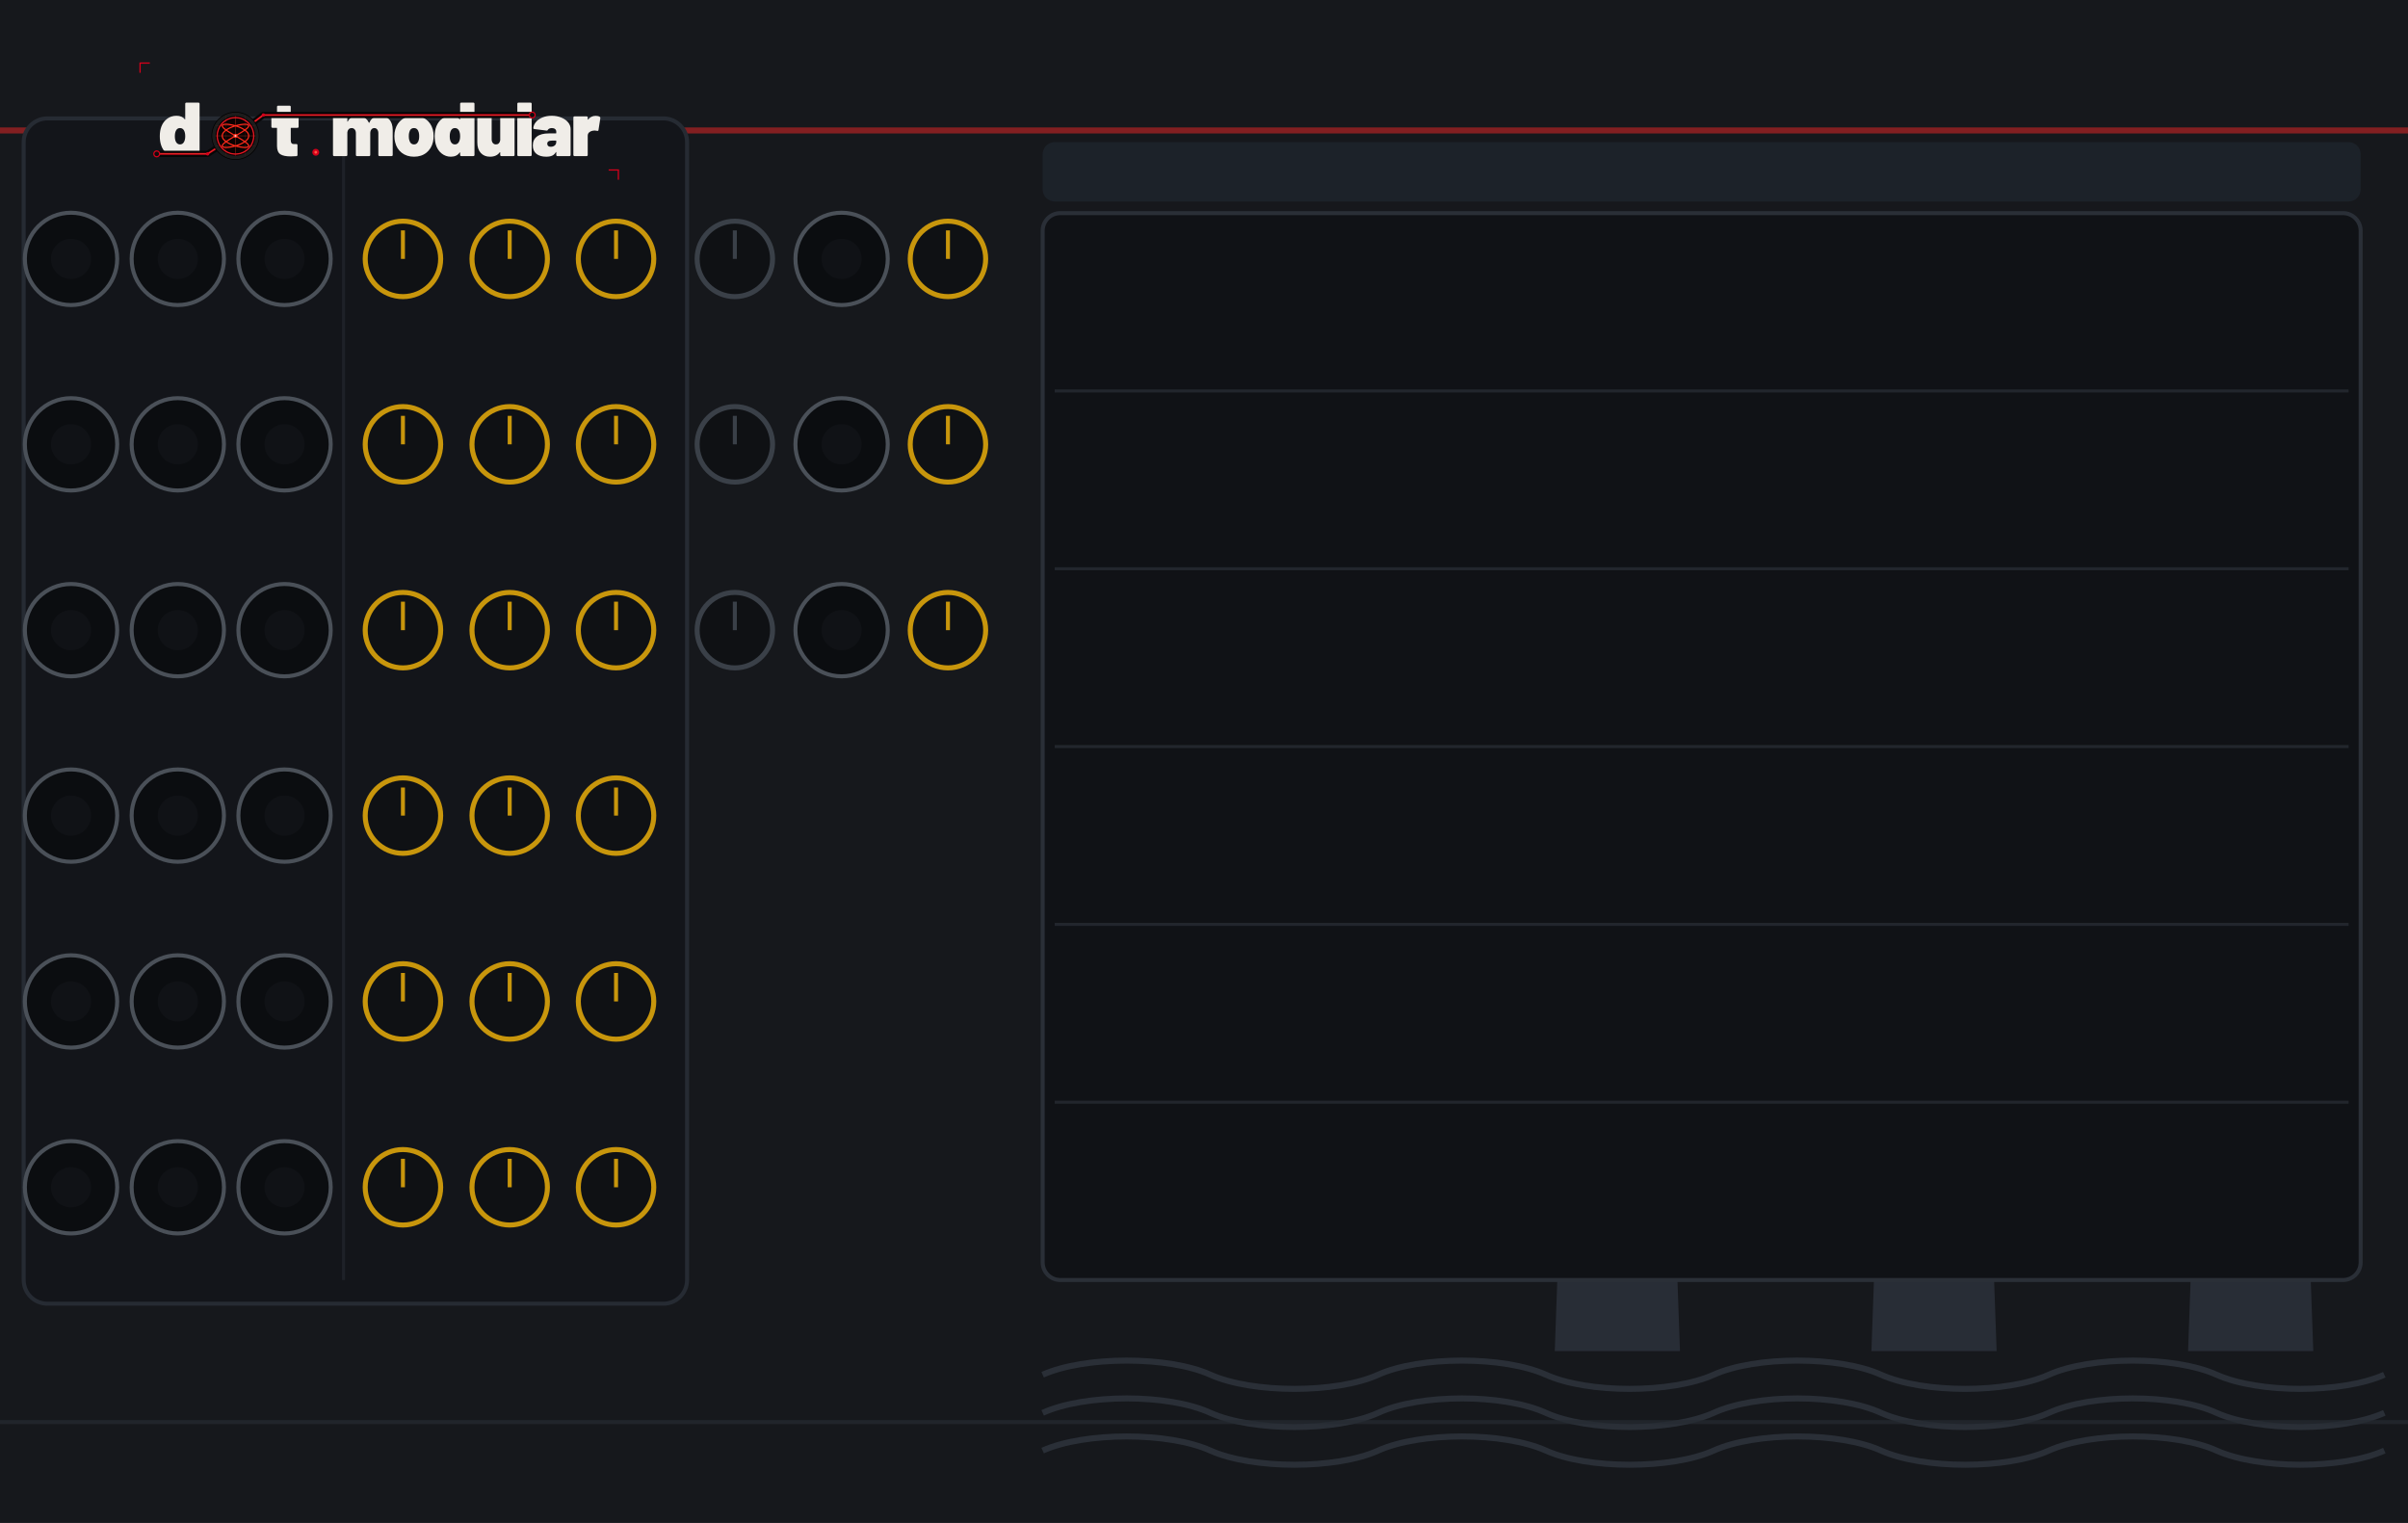
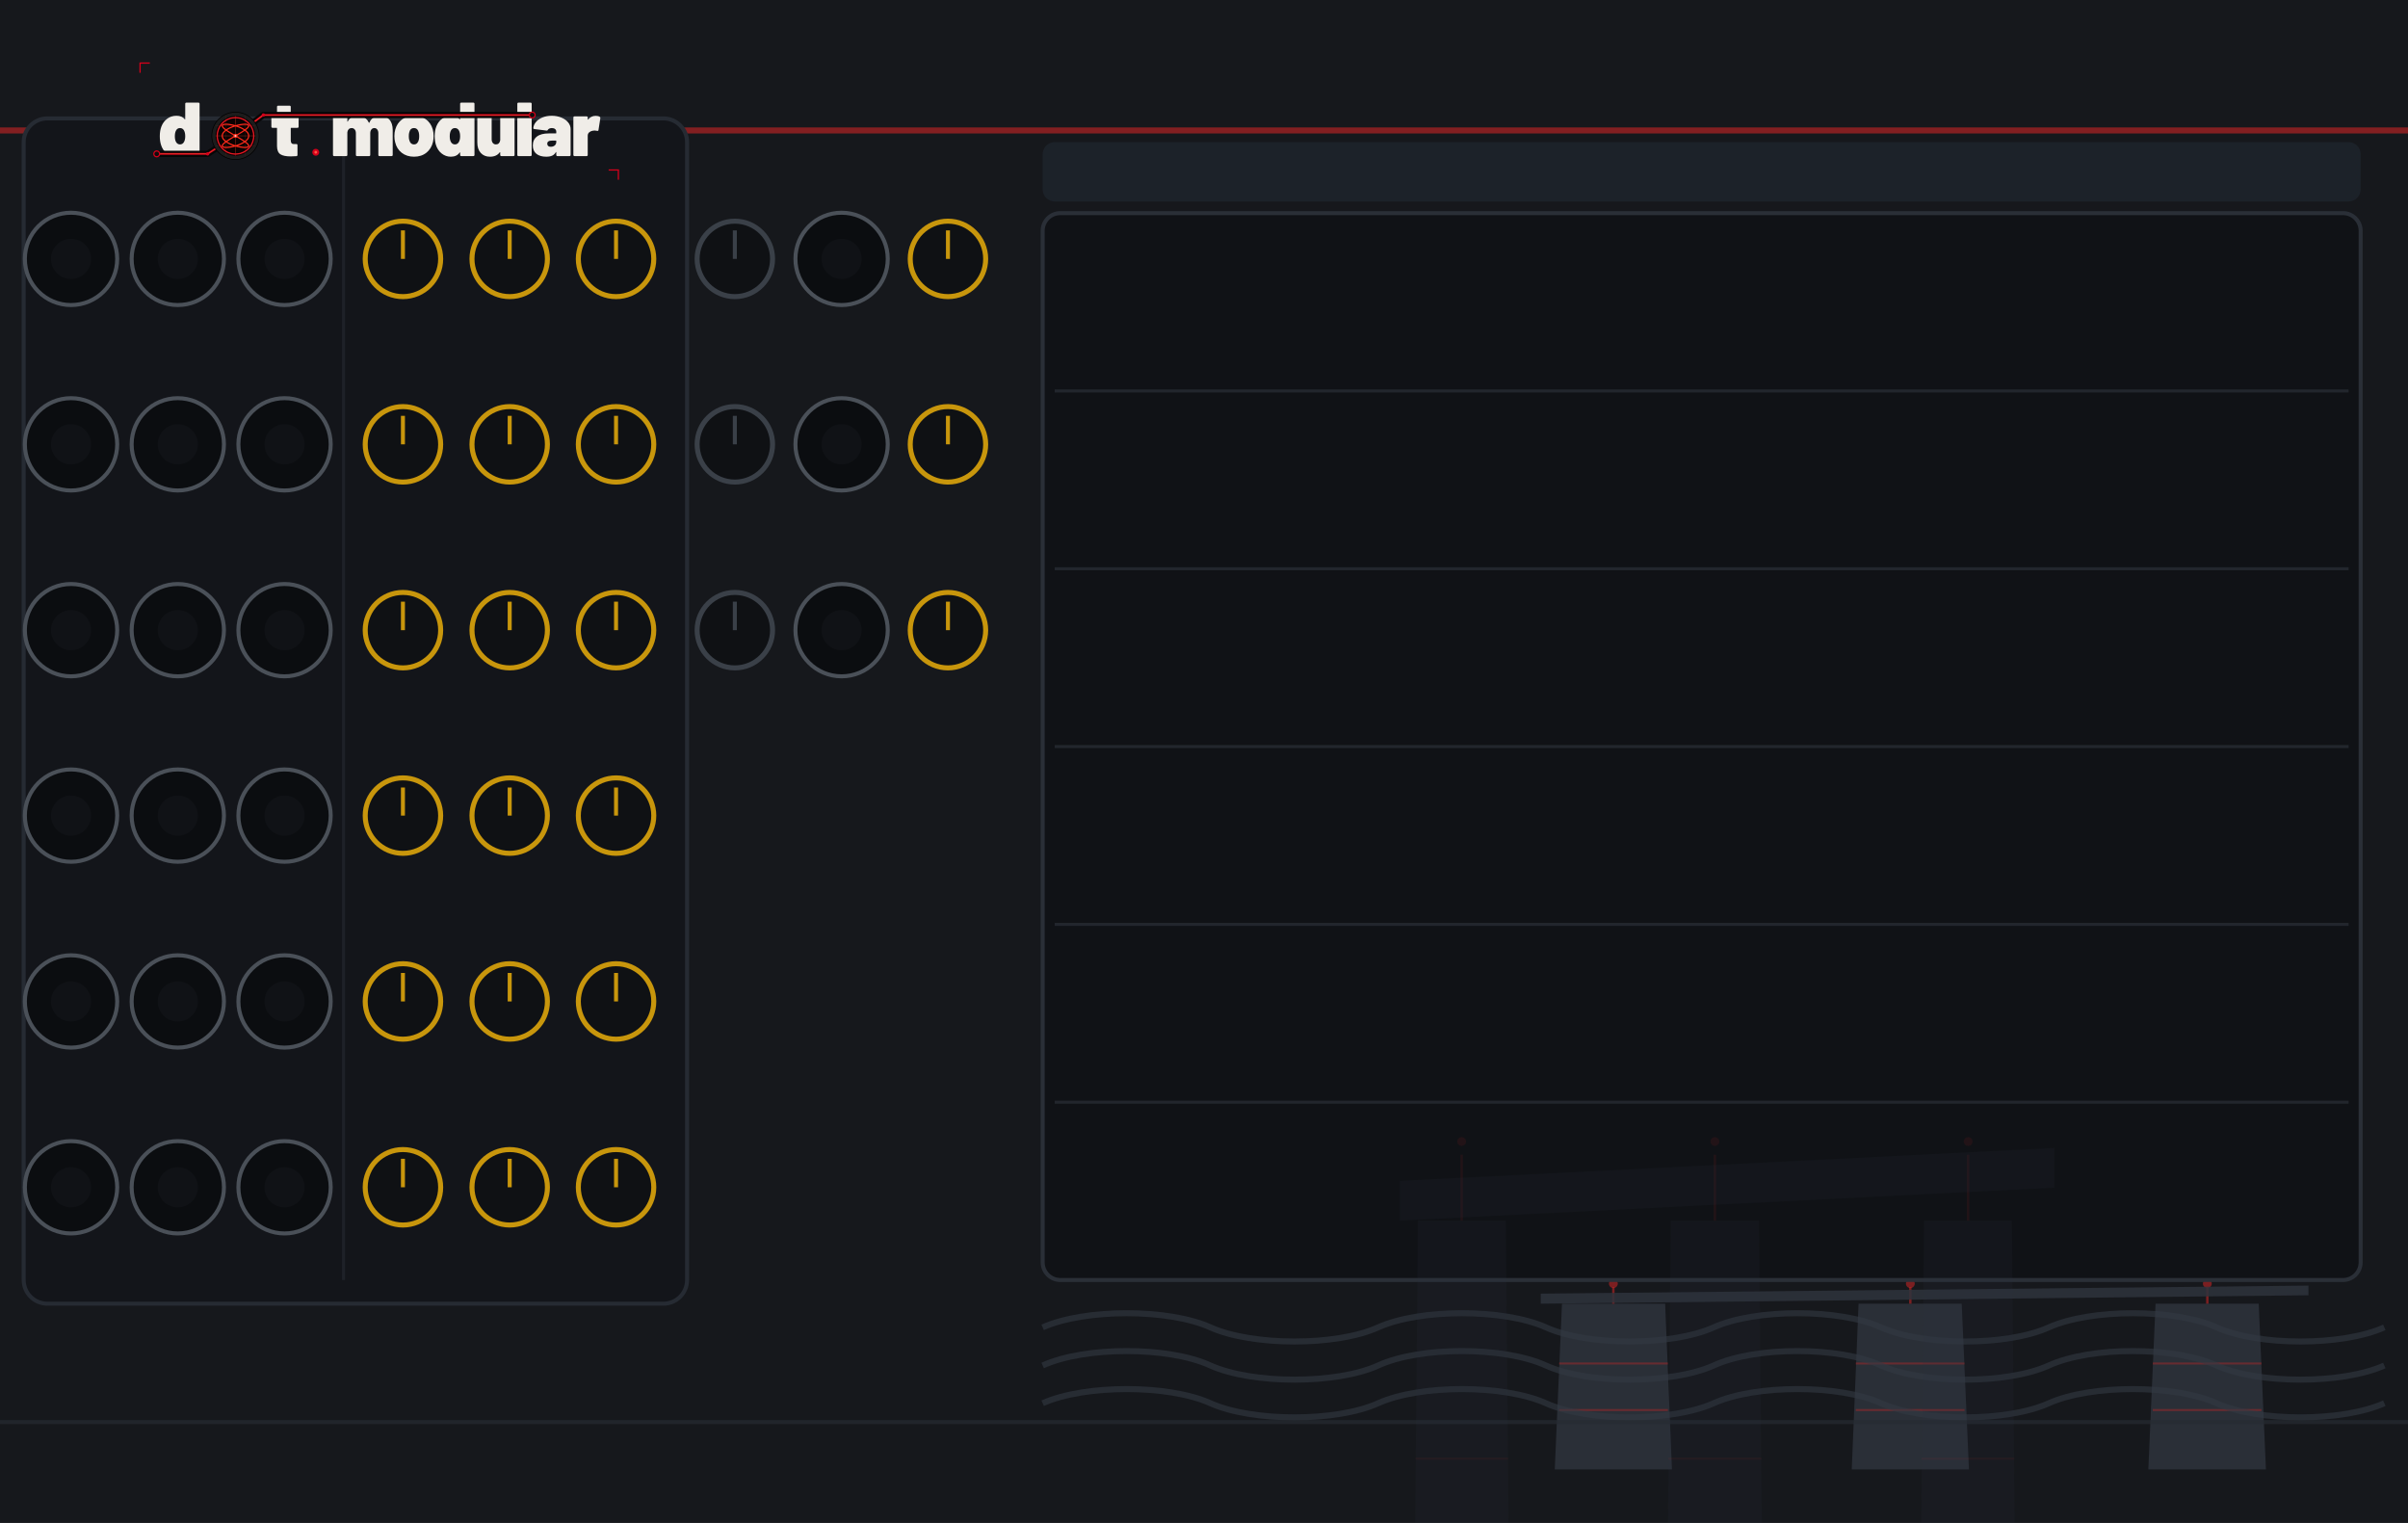
<svg xmlns="http://www.w3.org/2000/svg" width="600.0" height="379.43" viewBox="0 0 600.0 379.43">
  <g>
    <rect width="600.0" height="379.43" fill="#16181c" />
-     <polygon points="389.3,283.5 416.7,283.5 418.6,336.6 387.4,336.6" fill="#2e333c" fill-opacity="0.8" />
-     <line x1="388.5" y1="302.6" x2="417.5" y2="302.6" stroke="#dc2626" stroke-width="0.5" stroke-opacity="0.320" />
-     <line x1="388.5" y1="317.5" x2="417.5" y2="317.5" stroke="#dc2626" stroke-width="0.5" stroke-opacity="0.320" />
-     <line x1="403.0" y1="283.5" x2="403.0" y2="278.1" stroke="#dc2626" stroke-width="0.6" stroke-opacity="0.480" />
-     <circle cx="403.0" cy="277.1" r="1.1" fill="#dc2626" fill-opacity="0.480" />
-     <polygon points="468.2,283.5 495.6,283.5 497.5,336.6 466.3,336.6" fill="#2e333c" fill-opacity="0.8" />
-     <line x1="467.4" y1="302.6" x2="496.4" y2="302.6" stroke="#dc2626" stroke-width="0.5" stroke-opacity="0.320" />
-     <line x1="467.4" y1="317.5" x2="496.4" y2="317.5" stroke="#dc2626" stroke-width="0.5" stroke-opacity="0.320" />
-     <line x1="481.9" y1="283.5" x2="481.9" y2="278.1" stroke="#dc2626" stroke-width="0.6" stroke-opacity="0.480" />
-     <circle cx="481.9" cy="277.1" r="1.1" fill="#dc2626" fill-opacity="0.480" />
-     <polygon points="547.1,283.5 574.5,283.5 576.4,336.6 545.2,336.6" fill="#2e333c" fill-opacity="0.8" />
-     <line x1="546.3" y1="302.6" x2="575.3" y2="302.6" stroke="#dc2626" stroke-width="0.5" stroke-opacity="0.320" />
-     <line x1="546.3" y1="317.5" x2="575.3" y2="317.5" stroke="#dc2626" stroke-width="0.5" stroke-opacity="0.320" />
-     <line x1="560.8" y1="283.5" x2="560.8" y2="278.1" stroke="#dc2626" stroke-width="0.6" stroke-opacity="0.480" />
-     <circle cx="560.8" cy="277.1" r="1.1" fill="#dc2626" fill-opacity="0.480" />
-     <polygon points="383.6,280.3 587.7,277.6 587.7,280.8 383.6,283.5" fill="#2e333c" fill-opacity="0.8" />
-     <path d="M 259.8 342.5 C 270.3 337.8 291.2 337.8 301.6 342.5 C 312.1 347.2 333.0 347.2 343.4 342.5 C 353.8 337.8 374.7 337.8 385.2 342.5 C 395.6 347.2 416.5 347.2 427.0 342.5 C 437.4 337.8 458.3 337.8 468.7 342.5 C 479.2 347.2 500.1 347.2 510.5 342.5 C 521.0 337.8 541.9 337.8 552.3 342.5 C 562.8 347.2 583.6 347.2 594.1 342.5 " fill="none" stroke="#333944" stroke-width="1.5" stroke-opacity="0.7" />
-     <path d="M 259.8 352.0 C 270.3 347.2 291.2 347.2 301.6 352.0 C 312.1 356.7 333.0 356.7 343.4 352.0 C 353.8 347.2 374.7 347.2 385.2 352.0 C 395.6 356.7 416.5 356.7 427.0 352.0 C 437.4 347.2 458.3 347.2 468.7 352.0 C 479.2 356.7 500.1 356.7 510.5 352.0 C 521.0 347.2 541.9 347.2 552.3 352.0 C 562.8 356.7 583.6 356.7 594.1 352.0 " fill="none" stroke="#333944" stroke-width="1.5" stroke-opacity="0.7" />
-     <path d="M 259.8 361.4 C 270.3 356.7 291.2 356.7 301.6 361.4 C 312.1 366.1 333.0 366.1 343.4 361.4 C 353.8 356.7 374.7 356.7 385.2 361.4 C 395.6 366.1 416.5 366.1 427.0 361.4 C 437.4 356.7 458.3 356.7 468.7 361.4 C 479.2 366.1 500.1 366.1 510.5 361.4 C 521.0 356.7 541.9 356.7 552.3 361.4 C 562.8 366.1 583.6 366.1 594.1 361.4 " fill="none" stroke="#333944" stroke-width="1.5" stroke-opacity="0.7" />
+     <polygon points="389.2,324.8 414.9,324.8 416.6,366.1 387.4,366.1" fill="#2e333c" fill-opacity="0.85" />
+     <line x1="388.5" y1="339.7" x2="415.6" y2="339.7" stroke="#dc2626" stroke-width="0.5" stroke-opacity="0.340" />
+     <line x1="388.5" y1="351.3" x2="415.6" y2="351.3" stroke="#dc2626" stroke-width="0.5" stroke-opacity="0.340" />
+     <line x1="402.0" y1="324.8" x2="402.0" y2="320.7" stroke="#dc2626" stroke-width="0.6" stroke-opacity="0.510" />
+     <circle cx="402.0" cy="319.8" r="1.1" fill="#dc2626" fill-opacity="0.510" />
+     <polygon points="463.1,324.8 488.8,324.8 490.6,366.1 461.4,366.1" fill="#2e333c" fill-opacity="0.85" />
+     <line x1="462.4" y1="339.7" x2="489.5" y2="339.7" stroke="#dc2626" stroke-width="0.5" stroke-opacity="0.340" />
+     <line x1="462.4" y1="351.3" x2="489.5" y2="351.3" stroke="#dc2626" stroke-width="0.5" stroke-opacity="0.340" />
+     <line x1="476.0" y1="324.8" x2="476.0" y2="320.7" stroke="#dc2626" stroke-width="0.6" stroke-opacity="0.510" />
+     <circle cx="476.0" cy="319.8" r="1.1" fill="#dc2626" fill-opacity="0.510" />
+     <polygon points="537.1,324.8 562.8,324.8 564.6,366.1 535.3,366.1" fill="#2e333c" fill-opacity="0.85" />
+     <line x1="536.4" y1="339.7" x2="563.5" y2="339.7" stroke="#dc2626" stroke-width="0.5" stroke-opacity="0.340" />
+     <line x1="536.4" y1="351.3" x2="563.5" y2="351.3" stroke="#dc2626" stroke-width="0.5" stroke-opacity="0.340" />
+     <line x1="550.0" y1="324.8" x2="550.0" y2="320.7" stroke="#dc2626" stroke-width="0.6" stroke-opacity="0.510" />
+     <circle cx="550.0" cy="319.8" r="1.1" fill="#dc2626" fill-opacity="0.510" />
+     <polygon points="383.9,322.3 575.2,320.3 575.2,322.7 383.9,324.8" fill="#2e333c" fill-opacity="0.85" />
+     <path d="M 259.8 330.7 C 270.3 326.0 291.2 326.0 301.6 330.7 C 312.1 335.4 333.0 335.4 343.4 330.7 C 353.8 326.0 374.7 326.0 385.2 330.7 C 395.6 335.4 416.5 335.4 427.0 330.7 C 437.4 326.0 458.3 326.0 468.7 330.7 C 479.2 335.4 500.1 335.4 510.5 330.7 C 521.0 326.0 541.9 326.0 552.3 330.7 C 562.8 335.4 583.6 335.4 594.1 330.7 " fill="none" stroke="#333944" stroke-width="1.5" stroke-opacity="0.6" />
+     <path d="M 259.8 340.2 C 270.3 335.4 291.2 335.4 301.6 340.2 C 312.1 344.9 333.0 344.9 343.4 340.2 C 353.8 335.4 374.7 335.4 385.2 340.2 C 395.6 344.9 416.5 344.9 427.0 340.2 C 437.4 335.4 458.3 335.4 468.7 340.2 C 479.2 344.9 500.1 344.9 510.5 340.2 C 521.0 335.4 541.9 335.4 552.3 340.2 C 562.8 344.9 583.6 344.9 594.1 340.2 " fill="none" stroke="#333944" stroke-width="1.5" stroke-opacity="0.6" />
+     <path d="M 259.8 349.6 C 270.3 344.9 291.2 344.9 301.6 349.6 C 312.1 354.3 333.0 354.3 343.4 349.6 C 353.8 344.9 374.7 344.9 385.2 349.6 C 395.6 354.3 416.5 354.3 427.0 349.6 C 437.4 344.9 458.3 344.9 468.7 349.6 C 479.2 354.3 500.1 354.3 510.5 349.6 C 521.0 344.9 541.9 344.9 552.3 349.6 C 562.8 354.3 583.6 354.3 594.1 349.6 " fill="none" stroke="#333944" stroke-width="1.5" stroke-opacity="0.6" />
    <line x1="0" y1="32.5" x2="600.0" y2="32.5" stroke="#dc2626" stroke-width="1.5" stroke-opacity="0.55" />
    <line x1="0" y1="354.3" x2="600.0" y2="354.3" stroke="#262b33" stroke-width="1" stroke-opacity="0.7" />
    <rect x="5.9" y="29.5" width="165.3" height="295.3" rx="5.9" fill="#13151a" stroke="#262b33" stroke-width="1" />
    <line x1="85.6" y1="35.4" x2="85.6" y2="318.9" stroke="#262b33" stroke-width="0.75" stroke-opacity="0.6" />
    <rect x="259.8" y="35.4" width="328.4" height="14.8" rx="3.0" fill="#202833" fill-opacity="0.6" />
    <rect x="259.8" y="53.1" width="328.4" height="265.8" rx="4.4" fill="#101216" stroke="#2a2f37" stroke-width="1" />
+     <polygon points="353.3,304.1 375.2,304.1 376.7,468.9 351.8,468.9" fill="#2e333c" fill-opacity="0.15" />
+     <line x1="352.7" y1="363.4" x2="375.8" y2="363.4" stroke="#dc2626" stroke-width="0.5" stroke-opacity="0.060" />
+     <line x1="352.7" y1="409.6" x2="375.8" y2="409.6" stroke="#dc2626" stroke-width="0.5" stroke-opacity="0.060" />
+     <line x1="364.2" y1="304.1" x2="364.2" y2="287.7" stroke="#dc2626" stroke-width="0.6" stroke-opacity="0.090" />
+     <circle cx="364.2" cy="284.4" r="1.1" fill="#dc2626" fill-opacity="0.090" />
+     <polygon points="416.3,304.1 438.3,304.1 439.8,468.9 414.8,468.9" fill="#2e333c" fill-opacity="0.15" />
+     <line x1="415.7" y1="363.4" x2="438.9" y2="363.4" stroke="#dc2626" stroke-width="0.5" stroke-opacity="0.060" />
+     <line x1="415.7" y1="409.6" x2="438.9" y2="409.6" stroke="#dc2626" stroke-width="0.5" stroke-opacity="0.060" />
+     <line x1="427.3" y1="304.1" x2="427.3" y2="287.7" stroke="#dc2626" stroke-width="0.6" stroke-opacity="0.090" />
+     <circle cx="427.3" cy="284.4" r="1.1" fill="#dc2626" fill-opacity="0.090" />
+     <polygon points="479.4,304.1 501.3,304.1 502.8,468.9 477.9,468.9" fill="#2e333c" fill-opacity="0.15" />
+     <line x1="478.8" y1="363.4" x2="501.9" y2="363.4" stroke="#dc2626" stroke-width="0.5" stroke-opacity="0.060" />
+     <line x1="478.8" y1="409.6" x2="501.9" y2="409.6" stroke="#dc2626" stroke-width="0.5" stroke-opacity="0.060" />
+     <line x1="490.4" y1="304.1" x2="490.4" y2="287.7" stroke="#dc2626" stroke-width="0.6" stroke-opacity="0.090" />
+     <circle cx="490.4" cy="284.4" r="1.1" fill="#dc2626" fill-opacity="0.090" />
+     <polygon points="348.8,294.2 511.9,286.0 511.9,295.9 348.8,304.1" fill="#2e333c" fill-opacity="0.15" />
    <line x1="262.8" y1="97.4" x2="585.2" y2="97.4" stroke="#2a2f37" stroke-width="0.75" stroke-opacity="0.7" />
    <line x1="262.8" y1="141.7" x2="585.2" y2="141.7" stroke="#2a2f37" stroke-width="0.75" stroke-opacity="0.7" />
    <line x1="262.8" y1="186.0" x2="585.2" y2="186.0" stroke="#2a2f37" stroke-width="0.75" stroke-opacity="0.7" />
    <line x1="262.8" y1="230.3" x2="585.2" y2="230.3" stroke="#2a2f37" stroke-width="0.75" stroke-opacity="0.7" />
    <line x1="262.8" y1="274.6" x2="585.2" y2="274.6" stroke="#2a2f37" stroke-width="0.75" stroke-opacity="0.7" />
  </g>
  <g>
    <g transform="translate(32.48,13.29) scale(0.17297)">
      <g transform="translate(40.00,148.00) scale(0.11,-0.11)">
        <path d="M370 700H528Q535 700 539.0 696.0Q543 692 543 685V15Q543 8 539.0 4.0Q535 0 528 0H370Q363 0 359.0 4.0Q355 8 355 15V45Q355 48 353.0 49.0Q351 50 349 47Q312 -8 233 -8Q166 -8 112.5 34.5Q59 77 37 150Q22 200 22 262Q22 334 44 390Q68 451 119.0 489.5Q170 528 241 528Q314 528 349 482Q351 480 353.0 480.5Q355 481 355 484V685Q355 692 359.0 696.0Q363 700 370 700ZM355 259Q355 307 339 336Q321 367 287 367Q251 367 234 334Q219 306 219 259Q219 214 234 186Q252 153 287 153Q322 153 340 187Q355 216 355 259Z" fill="#f0ede8" />
      </g>
      <g transform="translate(201.37,148.00) scale(0.11,-0.11)">
        <path d="M358 370H275Q270 370 270 365V208Q270 158 306 158H343Q350 158 354.0 154.0Q358 150 358 143V15Q358 1 343 -1Q304 -4 268 -4Q177 -4 134.0 24.0Q91 52 90 130V365Q90 370 85 370H31Q24 370 20.0 374.0Q16 378 16 385V505Q16 512 20.0 516.0Q24 520 31 520H85Q90 520 90 525V645Q90 652 94.0 656.0Q98 660 105 660H255Q262 660 266.0 656.0Q270 652 270 645V525Q270 520 275 520H358Q365 520 369.0 516.0Q373 512 373 505V385Q373 378 369.0 374.0Q365 370 358 370Z" fill="#f0ede8" />
      </g>
      <g transform="translate(288.27,148.00) scale(0.11,-0.11)">
        <path d="M815 341V15Q815 8 811.0 4.0Q807 0 800 0H642Q635 0 631.0 4.0Q627 8 627 15V300Q627 330 612.5 348.5Q598 367 575 367Q551 367 536.0 348.5Q521 330 521 300V15Q521 8 517.0 4.0Q513 0 506 0H348Q341 0 337.0 4.0Q333 8 333 15V300Q333 330 317.5 348.5Q302 367 277 367Q255 367 240.5 353.5Q226 340 222 317Q221 315 221 311V15Q221 8 217.0 4.0Q213 0 206 0H48Q41 0 37.0 4.0Q33 8 33 15V505Q33 512 37.0 516.0Q41 520 48 520H206Q213 520 217.0 516.0Q221 512 221 505V455Q221 451 223.0 451.0Q225 451 227 454Q265 528 355 528Q406 528 444.5 504.5Q483 481 503 437Q506 432 509 438Q529 483 564.5 505.5Q600 528 648 528Q727 528 771.0 479.0Q815 430 815 341Z" fill="#f0ede8" />
      </g>
      <g transform="translate(377.92,148.00) scale(0.11,-0.11)">
        <path d="M32 181Q22 217 22 261Q22 310 34 350Q58 433 122.5 480.5Q187 528 280 528Q373 528 436.5 480.5Q500 433 524 352Q536 310 536 263Q536 225 528 187Q507 97 441.5 44.5Q376 -8 279 -8Q184 -8 118.5 43.0Q53 94 32 181ZM343 217Q347 236 347 262Q347 285 342 308Q327 367 279 367Q229 367 216 308Q211 291 211 262Q211 236 215 217Q230 153 279 153Q305 153 321.0 170.5Q337 188 343 217Z" fill="#f0ede8" />
      </g>
      <g transform="translate(436.00,148.00) scale(0.11,-0.11)">
        <path d="M370 700H528Q535 700 539.0 696.0Q543 692 543 685V15Q543 8 539.0 4.0Q535 0 528 0H370Q363 0 359.0 4.0Q355 8 355 15V45Q355 48 353.0 49.0Q351 50 349 47Q312 -8 233 -8Q166 -8 112.5 34.5Q59 77 37 150Q22 200 22 262Q22 334 44 390Q68 451 119.0 489.5Q170 528 241 528Q314 528 349 482Q351 480 353.0 480.5Q355 481 355 484V685Q355 692 359.0 696.0Q363 700 370 700ZM355 259Q355 307 339 336Q321 367 287 367Q251 367 234 334Q219 306 219 259Q219 214 234 186Q252 153 287 153Q322 153 340 187Q355 216 355 259Z" fill="#f0ede8" />
      </g>
      <g transform="translate(496.39,148.00) scale(0.11,-0.11)">
        <path d="M346 520H504Q511 520 515.0 516.0Q519 512 519 505V15Q519 8 515.0 4.0Q511 0 504 0H346Q339 0 335.0 4.0Q331 8 331 15V48Q331 51 329.0 52.0Q327 53 325 50Q284 -8 197 -8Q121 -8 76.0 41.5Q31 91 31 179V505Q31 512 35.0 516.0Q39 520 46 520H204Q211 520 215.0 516.0Q219 512 219 505V220Q219 190 234.5 171.5Q250 153 275 153Q297 153 311.5 166.5Q326 180 330 203Q331 205 331 209V505Q331 512 335.0 516.0Q339 520 346 520Z" fill="#f0ede8" />
      </g>
      <g transform="translate(553.81,148.00) scale(0.11,-0.11)">
        <path d="M33 15V685Q33 692 37.0 696.0Q41 700 48 700H206Q213 700 217.0 696.0Q221 692 221 685V15Q221 8 217.0 4.0Q213 0 206 0H48Q41 0 37.0 4.0Q33 8 33 15Z" fill="#f0ede8" />
      </g>
      <g transform="translate(578.45,148.00) scale(0.11,-0.11)">
        <path d="M507 355V15Q507 8 503.0 4.0Q499 0 492 0H334Q327 0 323.0 4.0Q319 8 319 15V50Q319 54 317.5 54.5Q316 55 314 52Q297 21 267.0 6.5Q237 -8 188 -8Q106 -8 59.0 29.5Q12 67 12 139Q12 215 65.5 256.0Q119 297 221 297H314Q319 297 319 302V320Q319 341 303.5 354.0Q288 367 262 367Q244 367 230.0 361.0Q216 355 210 345Q206 338 202.5 335.5Q199 333 193 334L32 354Q18 356 18 366Q22 411 54.0 448.0Q86 485 139.5 506.5Q193 528 259 528Q327 528 384.0 505.0Q441 482 474.0 442.0Q507 402 507 355ZM319 185V198Q319 203 314 203H264Q201 203 201 162Q201 144 212.5 133.0Q224 122 246 122Q278 122 298.5 139.0Q319 156 319 185Z" fill="#f0ede8" />
      </g>
      <g transform="translate(634.55,148.00) scale(0.11,-0.11)">
        <path d="M379 514Q388 509 386 495L362 341Q361 333 356.5 331.0Q352 329 344 331Q326 335 312 335Q297 335 284 332Q258 327 239.5 310.5Q221 294 221 266V15Q221 8 217.0 4.0Q213 0 206 0H48Q41 0 37.0 4.0Q33 8 33 15V505Q33 512 37.0 516.0Q41 520 48 520H206Q213 520 217.0 516.0Q221 512 221 505V481Q221 478 223.0 477.0Q225 476 226 478Q264 527 325 527Q359 527 379 514Z" fill="#f0ede8" />
      </g>
      <path d="M 38.0,144.8 L 111.3,144.8 L 151.4,118.8 L 191.6,88.8 L 578.9,88.8" fill="none" stroke="#070707" stroke-width="9.0" stroke-linecap="round" stroke-linejoin="round" />
      <path d="M 38.0,144.8 L 111.3,144.8 L 151.4,118.8 L 191.6,88.8 L 578.9,88.8" fill="none" stroke="#d4001a" stroke-width="2.60" stroke-linecap="round" stroke-linejoin="round" />
      <path d="M 38.0,144.8 L 111.3,144.8 L 151.4,118.8 L 191.6,88.8 L 578.9,88.8" fill="none" stroke="#ff5533" stroke-width="0.88" stroke-linecap="round" stroke-linejoin="round" opacity="0.7" />
      <circle cx="38.0" cy="144.8" r="4.2" fill="#0d0d0d" stroke="#d4001a" stroke-width="1.76" />
      <circle cx="578.9" cy="88.8" r="4.2" fill="#0d0d0d" stroke="#d4001a" stroke-width="1.76" />
      <circle cx="111.3" cy="144.8" r="2.4" fill="#d4001a" />
      <circle cx="191.6" cy="88.8" r="2.4" fill="#d4001a" />
      <g transform="translate(151.430,118.850)">
        <circle r="34.100" fill="#1c1c1c" stroke="#000000" stroke-width="1.023" />
        <circle r="28.644" fill="#0a0202" />
        <g stroke="#a83020" stroke-width="0.682" opacity="0.9">
          <line x1="-28.644" y1="0" x2="28.644" y2="0" />
          <line x1="0" y1="-28.644" x2="0" y2="28.644" />
        </g>
        <g stroke="#7a2018" stroke-width="0.443" opacity="0.6">
          <line x1="-28.644" y1="-14.322" x2="28.644" y2="-14.322" />
          <line x1="-14.322" y1="-28.644" x2="-14.322" y2="28.644" />
          <line x1="-28.644" y1="14.322" x2="28.644" y2="14.322" />
          <line x1="14.322" y1="-28.644" x2="14.322" y2="28.644" />
        </g>
        <path d="M 19.10,0.00 L 19.01,1.05 L 18.76,2.09 L 18.34,3.13 L 17.76,4.16 L 17.01,5.16 L 16.12,6.15 L 15.09,7.11 L 13.92,8.05 L 12.63,8.95 L 11.22,9.82 L 9.72,10.65 L 8.13,11.44 L 6.47,12.18 L 4.75,12.87 L 2.99,13.52 L 1.20,14.11 L -0.60,14.64 L -2.39,15.12 L -4.17,15.54 L -5.90,15.89 L -7.58,16.18 L -9.20,16.41 L -10.73,16.58 L -12.17,16.68 L -13.50,16.71 L -14.71,16.68 L -15.79,16.58 L -16.73,16.41 L -17.53,16.18 L -18.16,15.89 L -18.64,15.54 L -18.95,15.12 L -19.09,14.64 L -19.06,14.11 L -18.86,13.52 L -18.50,12.87 L -17.97,12.18 L -17.28,11.44 L -16.44,10.65 L -15.45,9.82 L -14.32,8.95 L -13.07,8.05 L -11.70,7.11 L -10.23,6.15 L -8.67,5.16 L -7.03,4.16 L -5.33,3.13 L -3.58,2.09 L -1.80,1.05 L -0.00,0.00 L 1.80,-1.05 L 3.58,-2.09 L 5.33,-3.13 L 7.03,-4.16 L 8.67,-5.16 L 10.23,-6.15 L 11.70,-7.11 L 13.07,-8.05 L 14.32,-8.95 L 15.45,-9.82 L 16.44,-10.65 L 17.28,-11.44 L 17.97,-12.18 L 18.50,-12.87 L 18.86,-13.52 L 19.06,-14.11 L 19.09,-14.64 L 18.95,-15.12 L 18.64,-15.54 L 18.16,-15.89 L 17.53,-16.18 L 16.73,-16.41 L 15.79,-16.58 L 14.71,-16.68 L 13.50,-16.71 L 12.17,-16.68 L 10.73,-16.58 L 9.20,-16.41 L 7.58,-16.18 L 5.90,-15.89 L 4.17,-15.54 L 2.39,-15.12 L 0.60,-14.64 L -1.20,-14.11 L -2.99,-13.52 L -4.75,-12.87 L -6.47,-12.18 L -8.13,-11.44 L -9.72,-10.65 L -11.22,-9.82 L -12.63,-8.95 L -13.92,-8.05 L -15.09,-7.11 L -16.12,-6.15 L -17.01,-5.16 L -17.76,-4.16 L -18.34,-3.13 L -18.76,-2.09 L -19.01,-1.05 L -19.10,-0.00 L -19.01,1.05 L -18.76,2.09 L -18.34,3.13 L -17.76,4.16 L -17.01,5.16 L -16.12,6.15 L -15.09,7.11 L -13.92,8.05 L -12.63,8.95 L -11.22,9.82 L -9.72,10.65 L -8.13,11.44 L -6.47,12.18 L -4.75,12.87 L -2.99,13.52 L -1.20,14.11 L 0.60,14.64 L 2.39,15.12 L 4.17,15.54 L 5.90,15.89 L 7.58,16.18 L 9.20,16.41 L 10.73,16.58 L 12.17,16.68 L 13.50,16.71 L 14.71,16.68 L 15.79,16.58 L 16.73,16.41 L 17.53,16.18 L 18.16,15.89 L 18.64,15.54 L 18.95,15.12 L 19.09,14.64 L 19.06,14.11 L 18.86,13.52 L 18.50,12.87 L 17.97,12.18 L 17.28,11.44 L 16.44,10.65 L 15.45,9.82 L 14.32,8.95 L 13.07,8.05 L 11.70,7.11 L 10.23,6.15 L 8.67,5.16 L 7.03,4.16 L 5.33,3.13 L 3.58,2.09 L 1.80,1.05 L 0.00,0.00 L -1.80,-1.05 L -3.58,-2.09 L -5.33,-3.13 L -7.03,-4.16 L -8.67,-5.16 L -10.23,-6.15 L -11.70,-7.11 L -13.07,-8.05 L -14.32,-8.95 L -15.45,-9.82 L -16.44,-10.65 L -17.28,-11.44 L -17.97,-12.18 L -18.50,-12.87 L -18.86,-13.52 L -19.06,-14.11 L -19.09,-14.64 L -18.95,-15.12 L -18.64,-15.54 L -18.16,-15.89 L -17.53,-16.18 L -16.73,-16.41 L -15.79,-16.58 L -14.71,-16.68 L -13.50,-16.71 L -12.17,-16.68 L -10.73,-16.58 L -9.20,-16.41 L -7.58,-16.18 L -5.90,-15.89 L -4.17,-15.54 L -2.39,-15.12 L -0.60,-14.64 L 1.20,-14.11 L 2.99,-13.52 L 4.75,-12.87 L 6.47,-12.18 L 8.13,-11.44 L 9.72,-10.65 L 11.22,-9.82 L 12.63,-8.95 L 13.92,-8.05 L 15.09,-7.11 L 16.12,-6.15 L 17.01,-5.16 L 17.76,-4.16 L 18.34,-3.13 L 18.76,-2.09 L 19.01,-1.05 L 19.10,-0.00 Z" fill="none" stroke="#ff2a1a" stroke-width="1.705" stroke-linejoin="round" />
        <circle r="26.257" fill="none" stroke="#d4001a" stroke-width="1.876" />
        <circle r="26.257" fill="none" stroke="#ff5533" stroke-width="0.614" opacity="0.7" />
        <circle r="2.899" fill="#ff3322" />
        <circle r="1.364" fill="#ffccbb" />
      </g>
      <circle cx="267.1" cy="142.5" r="5.0" fill="#d4001a" />
      <circle cx="267.1" cy="142.5" r="2.0" fill="#ff5544" />
      <polyline points="14,28 14,14 28,14" fill="none" stroke="#d4001a" stroke-width="1.8" />
      <polyline points="703,182 703,168 689,168" fill="none" stroke="#d4001a" stroke-width="1.8" />
    </g>
  </g>
  <g>
    <circle cx="17.7" cy="64.5" r="11.5" fill="#0b0d10" stroke="#4a5058" stroke-width="1" />
    <circle cx="17.7" cy="64.5" r="5.0" fill="#101216" />
    <circle cx="44.3" cy="64.5" r="11.5" fill="#0b0d10" stroke="#4a5058" stroke-width="1" />
    <circle cx="44.3" cy="64.5" r="5.0" fill="#101216" />
    <circle cx="70.9" cy="64.5" r="11.5" fill="#0b0d10" stroke="#4a5058" stroke-width="1" />
    <circle cx="70.9" cy="64.5" r="5.0" fill="#101216" />
    <circle cx="100.4" cy="64.5" r="9.4" fill="#0f1114" stroke="#c8960c" stroke-width="1.25" />
    <line x1="100.4" y1="64.5" x2="100.4" y2="57.4" stroke="#c8960c" stroke-width="1" />
    <circle cx="127.0" cy="64.5" r="9.4" fill="#0f1114" stroke="#c8960c" stroke-width="1.25" />
    <line x1="127.0" y1="64.5" x2="127.0" y2="57.4" stroke="#c8960c" stroke-width="1" />
    <circle cx="153.5" cy="64.5" r="9.4" fill="#0f1114" stroke="#c8960c" stroke-width="1.25" />
    <line x1="153.5" y1="64.5" x2="153.5" y2="57.4" stroke="#c8960c" stroke-width="1" />
    <circle cx="17.7" cy="110.7" r="11.5" fill="#0b0d10" stroke="#4a5058" stroke-width="1" />
    <circle cx="17.7" cy="110.7" r="5.0" fill="#101216" />
    <circle cx="44.3" cy="110.7" r="11.5" fill="#0b0d10" stroke="#4a5058" stroke-width="1" />
    <circle cx="44.3" cy="110.7" r="5.0" fill="#101216" />
    <circle cx="70.9" cy="110.7" r="11.5" fill="#0b0d10" stroke="#4a5058" stroke-width="1" />
    <circle cx="70.9" cy="110.7" r="5.0" fill="#101216" />
    <circle cx="100.4" cy="110.7" r="9.4" fill="#0f1114" stroke="#c8960c" stroke-width="1.25" />
    <line x1="100.4" y1="110.7" x2="100.4" y2="103.6" stroke="#c8960c" stroke-width="1" />
    <circle cx="127.0" cy="110.7" r="9.4" fill="#0f1114" stroke="#c8960c" stroke-width="1.25" />
    <line x1="127.0" y1="110.7" x2="127.0" y2="103.6" stroke="#c8960c" stroke-width="1" />
    <circle cx="153.5" cy="110.7" r="9.4" fill="#0f1114" stroke="#c8960c" stroke-width="1.25" />
    <line x1="153.5" y1="110.7" x2="153.5" y2="103.6" stroke="#c8960c" stroke-width="1" />
    <circle cx="17.7" cy="157.0" r="11.5" fill="#0b0d10" stroke="#4a5058" stroke-width="1" />
    <circle cx="17.7" cy="157.0" r="5.0" fill="#101216" />
    <circle cx="44.3" cy="157.0" r="11.5" fill="#0b0d10" stroke="#4a5058" stroke-width="1" />
    <circle cx="44.3" cy="157.0" r="5.0" fill="#101216" />
    <circle cx="70.9" cy="157.0" r="11.5" fill="#0b0d10" stroke="#4a5058" stroke-width="1" />
    <circle cx="70.9" cy="157.0" r="5.0" fill="#101216" />
    <circle cx="100.4" cy="157.0" r="9.4" fill="#0f1114" stroke="#c8960c" stroke-width="1.25" />
    <line x1="100.4" y1="157.0" x2="100.4" y2="149.9" stroke="#c8960c" stroke-width="1" />
    <circle cx="127.0" cy="157.0" r="9.4" fill="#0f1114" stroke="#c8960c" stroke-width="1.25" />
    <line x1="127.0" y1="157.0" x2="127.0" y2="149.9" stroke="#c8960c" stroke-width="1" />
    <circle cx="153.5" cy="157.0" r="9.4" fill="#0f1114" stroke="#c8960c" stroke-width="1.25" />
    <line x1="153.5" y1="157.0" x2="153.5" y2="149.9" stroke="#c8960c" stroke-width="1" />
    <circle cx="17.7" cy="203.2" r="11.5" fill="#0b0d10" stroke="#4a5058" stroke-width="1" />
    <circle cx="17.7" cy="203.2" r="5.0" fill="#101216" />
    <circle cx="44.3" cy="203.2" r="11.5" fill="#0b0d10" stroke="#4a5058" stroke-width="1" />
    <circle cx="44.3" cy="203.2" r="5.0" fill="#101216" />
    <circle cx="70.9" cy="203.2" r="11.5" fill="#0b0d10" stroke="#4a5058" stroke-width="1" />
    <circle cx="70.9" cy="203.2" r="5.0" fill="#101216" />
    <circle cx="100.4" cy="203.2" r="9.4" fill="#0f1114" stroke="#c8960c" stroke-width="1.25" />
    <line x1="100.4" y1="203.2" x2="100.4" y2="196.2" stroke="#c8960c" stroke-width="1" />
    <circle cx="127.0" cy="203.2" r="9.4" fill="#0f1114" stroke="#c8960c" stroke-width="1.25" />
    <line x1="127.0" y1="203.2" x2="127.0" y2="196.2" stroke="#c8960c" stroke-width="1" />
    <circle cx="153.5" cy="203.2" r="9.4" fill="#0f1114" stroke="#c8960c" stroke-width="1.25" />
    <line x1="153.5" y1="203.2" x2="153.5" y2="196.2" stroke="#c8960c" stroke-width="1" />
    <circle cx="17.7" cy="249.5" r="11.5" fill="#0b0d10" stroke="#4a5058" stroke-width="1" />
    <circle cx="17.7" cy="249.5" r="5.0" fill="#101216" />
    <circle cx="44.3" cy="249.5" r="11.5" fill="#0b0d10" stroke="#4a5058" stroke-width="1" />
    <circle cx="44.3" cy="249.5" r="5.0" fill="#101216" />
    <circle cx="70.9" cy="249.5" r="11.5" fill="#0b0d10" stroke="#4a5058" stroke-width="1" />
    <circle cx="70.9" cy="249.5" r="5.0" fill="#101216" />
    <circle cx="100.4" cy="249.5" r="9.4" fill="#0f1114" stroke="#c8960c" stroke-width="1.25" />
    <line x1="100.4" y1="249.5" x2="100.4" y2="242.4" stroke="#c8960c" stroke-width="1" />
    <circle cx="127.0" cy="249.5" r="9.4" fill="#0f1114" stroke="#c8960c" stroke-width="1.25" />
    <line x1="127.0" y1="249.5" x2="127.0" y2="242.4" stroke="#c8960c" stroke-width="1" />
    <circle cx="153.5" cy="249.5" r="9.4" fill="#0f1114" stroke="#c8960c" stroke-width="1.25" />
    <line x1="153.5" y1="249.5" x2="153.5" y2="242.4" stroke="#c8960c" stroke-width="1" />
    <circle cx="17.7" cy="295.8" r="11.5" fill="#0b0d10" stroke="#4a5058" stroke-width="1" />
    <circle cx="17.7" cy="295.8" r="5.0" fill="#101216" />
    <circle cx="44.3" cy="295.8" r="11.5" fill="#0b0d10" stroke="#4a5058" stroke-width="1" />
    <circle cx="44.3" cy="295.8" r="5.0" fill="#101216" />
    <circle cx="70.9" cy="295.8" r="11.5" fill="#0b0d10" stroke="#4a5058" stroke-width="1" />
    <circle cx="70.9" cy="295.8" r="5.0" fill="#101216" />
    <circle cx="100.4" cy="295.8" r="9.4" fill="#0f1114" stroke="#c8960c" stroke-width="1.25" />
    <line x1="100.4" y1="295.8" x2="100.4" y2="288.7" stroke="#c8960c" stroke-width="1" />
    <circle cx="127.0" cy="295.8" r="9.4" fill="#0f1114" stroke="#c8960c" stroke-width="1.25" />
    <line x1="127.0" y1="295.8" x2="127.0" y2="288.7" stroke="#c8960c" stroke-width="1" />
    <circle cx="153.5" cy="295.8" r="9.4" fill="#0f1114" stroke="#c8960c" stroke-width="1.25" />
    <line x1="153.5" y1="295.8" x2="153.5" y2="288.7" stroke="#c8960c" stroke-width="1" />
    <circle cx="183.1" cy="64.5" r="9.4" fill="#0f1114" stroke="#3a4048" stroke-width="1.25" />
    <line x1="183.1" y1="64.5" x2="183.1" y2="57.4" stroke="#3a4048" stroke-width="1" />
    <circle cx="209.7" cy="64.5" r="11.5" fill="#0b0d10" stroke="#4a5058" stroke-width="1" />
    <circle cx="209.7" cy="64.5" r="5.0" fill="#101216" />
    <circle cx="236.2" cy="64.5" r="9.4" fill="#0f1114" stroke="#c8960c" stroke-width="1.25" />
    <line x1="236.2" y1="64.5" x2="236.2" y2="57.4" stroke="#c8960c" stroke-width="1" />
    <circle cx="183.1" cy="110.7" r="9.4" fill="#0f1114" stroke="#3a4048" stroke-width="1.25" />
    <line x1="183.1" y1="110.7" x2="183.1" y2="103.6" stroke="#3a4048" stroke-width="1" />
    <circle cx="209.7" cy="110.7" r="11.5" fill="#0b0d10" stroke="#4a5058" stroke-width="1" />
    <circle cx="209.7" cy="110.7" r="5.0" fill="#101216" />
    <circle cx="236.2" cy="110.7" r="9.4" fill="#0f1114" stroke="#c8960c" stroke-width="1.25" />
    <line x1="236.2" y1="110.7" x2="236.2" y2="103.6" stroke="#c8960c" stroke-width="1" />
    <circle cx="183.1" cy="157.0" r="9.4" fill="#0f1114" stroke="#3a4048" stroke-width="1.25" />
    <line x1="183.1" y1="157.0" x2="183.1" y2="149.9" stroke="#3a4048" stroke-width="1" />
    <circle cx="209.7" cy="157.0" r="11.5" fill="#0b0d10" stroke="#4a5058" stroke-width="1" />
    <circle cx="209.7" cy="157.0" r="5.0" fill="#101216" />
    <circle cx="236.2" cy="157.0" r="9.4" fill="#0f1114" stroke="#c8960c" stroke-width="1.25" />
    <line x1="236.2" y1="157.0" x2="236.2" y2="149.9" stroke="#c8960c" stroke-width="1" />
  </g>
</svg>
